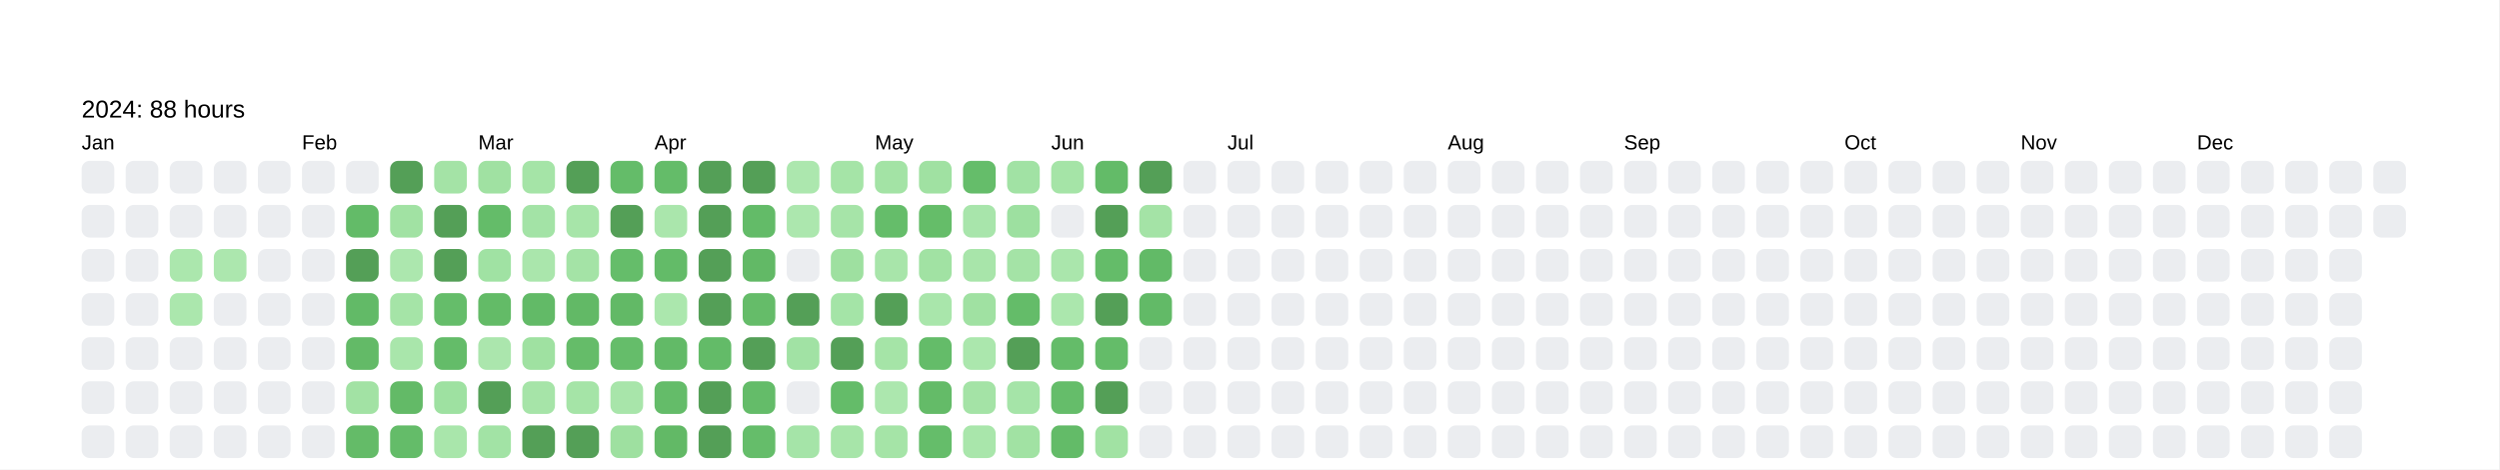
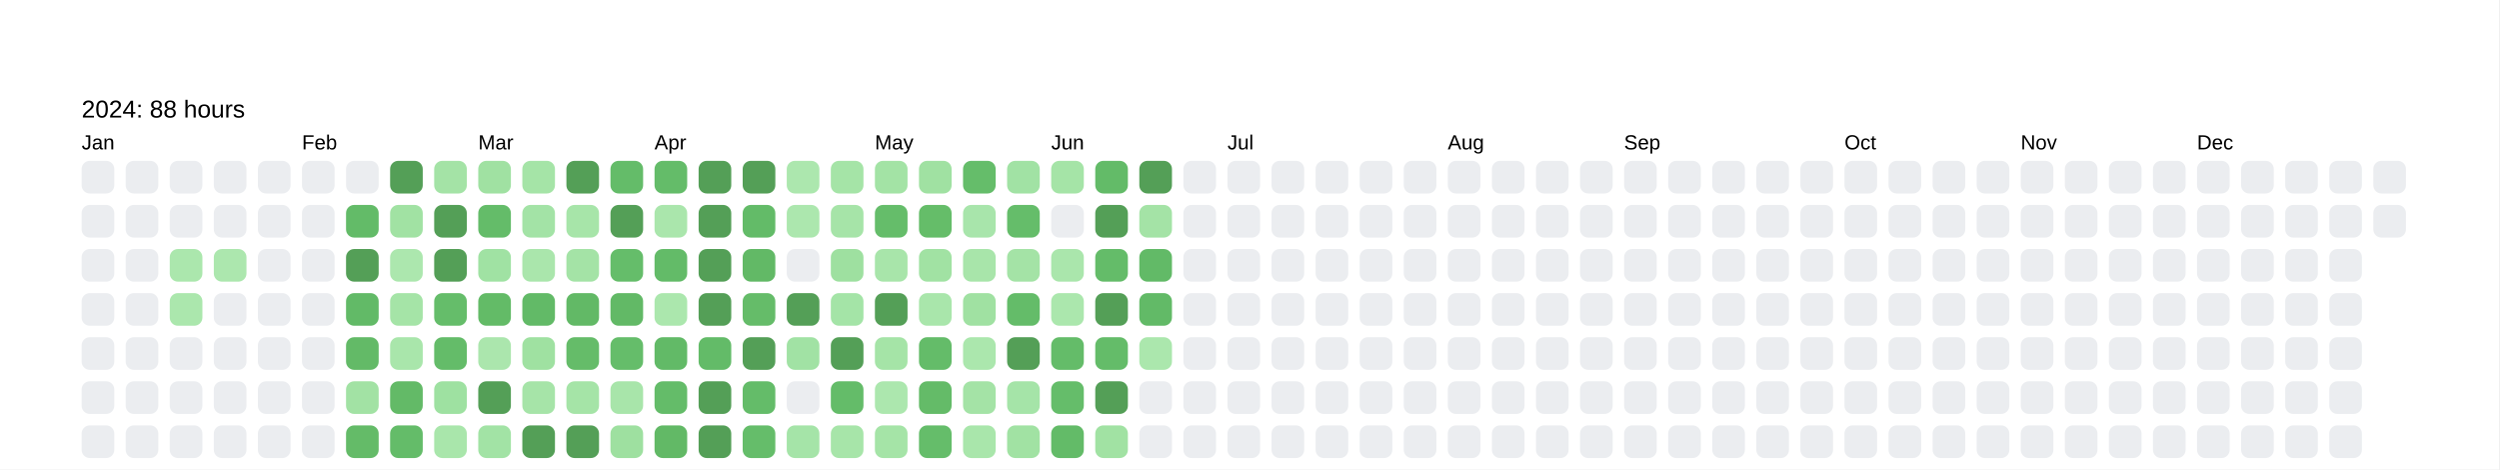
<svg xmlns="http://www.w3.org/2000/svg" baseProfile="full" height="57.5mm" version="1.1" viewBox="0,0,306.2,57.5" width="306.2mm">
  <defs />
  <rect fill="#FFFFFF" height="57.5" width="306.2" x="0" y="0" />
  <text fill="#000000" style="font-size:6px; font-family:Arial; font-weight:bold;" x="10" y="10" />
  <text fill="#000000" style="font-size:3px; font-family:Arial;" x="10" y="14.4">2024: 88 hours</text>
  <text fill="#000000" style="font-size:2.5px; font-family:Arial" x="10" y="18.3">Jan</text>
  <rect fill="#EBEDF0" height="4" rx="1" ry="1" width="4" x="10" y="19.7" />
  <rect fill="#EBEDF0" height="4" rx="1" ry="1" width="4" x="10" y="25.1" />
  <rect fill="#EBEDF0" height="4" rx="1" ry="1" width="4" x="10" y="30.5" />
  <rect fill="#EBEDF0" height="4" rx="1" ry="1" width="4" x="10" y="35.9" />
  <rect fill="#EBEDF0" height="4" rx="1" ry="1" width="4" x="10" y="41.3" />
  <rect fill="#EBEDF0" height="4" rx="1" ry="1" width="4" x="10" y="46.7" />
  <rect fill="#EBEDF0" height="4" rx="1" ry="1" width="4" x="10" y="52.1" />
  <rect fill="#EBEDF0" height="4" rx="1" ry="1" width="4" x="15.4" y="19.7" />
  <rect fill="#EBEDF0" height="4" rx="1" ry="1" width="4" x="15.4" y="25.1" />
  <rect fill="#EBEDF0" height="4" rx="1" ry="1" width="4" x="15.4" y="30.5" />
  <rect fill="#EBEDF0" height="4" rx="1" ry="1" width="4" x="15.4" y="35.9" />
  <rect fill="#EBEDF0" height="4" rx="1" ry="1" width="4" x="15.4" y="41.3" />
  <rect fill="#EBEDF0" height="4" rx="1" ry="1" width="4" x="15.4" y="46.7" />
  <rect fill="#EBEDF0" height="4" rx="1" ry="1" width="4" x="15.4" y="52.1" />
  <rect fill="#EBEDF0" height="4" rx="1" ry="1" width="4" x="20.8" y="19.7" />
  <rect fill="#EBEDF0" height="4" rx="1" ry="1" width="4" x="20.8" y="25.1" />
  <rect fill="#abe7ad" height="4" rx="1" ry="1" width="4" x="20.8" y="30.5" />
  <rect fill="#abe7ad" height="4" rx="1" ry="1" width="4" x="20.8" y="35.9" />
  <rect fill="#EBEDF0" height="4" rx="1" ry="1" width="4" x="20.8" y="41.3" />
  <rect fill="#EBEDF0" height="4" rx="1" ry="1" width="4" x="20.8" y="46.7" />
  <rect fill="#EBEDF0" height="4" rx="1" ry="1" width="4" x="20.8" y="52.1" />
  <rect fill="#EBEDF0" height="4" rx="1" ry="1" width="4" x="26.2" y="19.7" />
  <rect fill="#EBEDF0" height="4" rx="1" ry="1" width="4" x="26.2" y="25.1" />
  <rect fill="#ace7ae" height="4" rx="1" ry="1" width="4" x="26.2" y="30.5" />
  <rect fill="#EBEDF0" height="4" rx="1" ry="1" width="4" x="26.2" y="35.9" />
  <rect fill="#EBEDF0" height="4" rx="1" ry="1" width="4" x="26.2" y="41.3" />
  <rect fill="#EBEDF0" height="4" rx="1" ry="1" width="4" x="26.2" y="46.7" />
  <rect fill="#EBEDF0" height="4" rx="1" ry="1" width="4" x="26.2" y="52.1" />
  <rect fill="#EBEDF0" height="4" rx="1" ry="1" width="4" x="31.6" y="19.7" />
  <rect fill="#EBEDF0" height="4" rx="1" ry="1" width="4" x="31.6" y="25.1" />
  <rect fill="#EBEDF0" height="4" rx="1" ry="1" width="4" x="31.6" y="30.5" />
  <rect fill="#EBEDF0" height="4" rx="1" ry="1" width="4" x="31.6" y="35.9" />
  <rect fill="#EBEDF0" height="4" rx="1" ry="1" width="4" x="31.6" y="41.3" />
  <rect fill="#EBEDF0" height="4" rx="1" ry="1" width="4" x="31.6" y="46.7" />
  <rect fill="#EBEDF0" height="4" rx="1" ry="1" width="4" x="31.6" y="52.1" />
  <text fill="#000000" style="font-size:2.5px; font-family:Arial" x="37.0" y="18.3">Feb</text>
  <rect fill="#EBEDF0" height="4" rx="1" ry="1" width="4" x="37.0" y="19.7" />
  <rect fill="#EBEDF0" height="4" rx="1" ry="1" width="4" x="37.0" y="25.1" />
  <rect fill="#EBEDF0" height="4" rx="1" ry="1" width="4" x="37.0" y="30.5" />
  <rect fill="#EBEDF0" height="4" rx="1" ry="1" width="4" x="37.0" y="35.9" />
  <rect fill="#EBEDF0" height="4" rx="1" ry="1" width="4" x="37.0" y="41.3" />
  <rect fill="#EBEDF0" height="4" rx="1" ry="1" width="4" x="37.0" y="46.7" />
  <rect fill="#EBEDF0" height="4" rx="1" ry="1" width="4" x="37.0" y="52.1" />
  <rect fill="#EBEDF0" height="4" rx="1" ry="1" width="4" x="42.4" y="19.7" />
  <rect fill="#63bb68" height="4" rx="1" ry="1" width="4" x="42.4" y="25.1" />
  <rect fill="#549F57" height="4" rx="1" ry="1" width="4" x="42.4" y="30.5" />
  <rect fill="#62ba67" height="4" rx="1" ry="1" width="4" x="42.4" y="35.9" />
  <rect fill="#63ba67" height="4" rx="1" ry="1" width="4" x="42.4" y="41.3" />
  <rect fill="#a2e2a4" height="4" rx="1" ry="1" width="4" x="42.4" y="46.7" />
  <rect fill="#64bb68" height="4" rx="1" ry="1" width="4" x="42.4" y="52.1" />
  <rect fill="#549F57" height="4" rx="1" ry="1" width="4" x="47.8" y="19.7" />
  <rect fill="#a1e2a3" height="4" rx="1" ry="1" width="4" x="47.8" y="25.1" />
  <rect fill="#ace7ae" height="4" rx="1" ry="1" width="4" x="47.8" y="30.5" />
  <rect fill="#a5e4a7" height="4" rx="1" ry="1" width="4" x="47.8" y="35.9" />
  <rect fill="#a9e6ab" height="4" rx="1" ry="1" width="4" x="47.8" y="41.3" />
  <rect fill="#63ba67" height="4" rx="1" ry="1" width="4" x="47.8" y="46.7" />
  <rect fill="#64bc69" height="4" rx="1" ry="1" width="4" x="47.8" y="52.1" />
  <rect fill="#a4e3a6" height="4" rx="1" ry="1" width="4" x="53.2" y="19.7" />
  <rect fill="#549F57" height="4" rx="1" ry="1" width="4" x="53.2" y="25.1" />
  <rect fill="#549F57" height="4" rx="1" ry="1" width="4" x="53.2" y="30.5" />
  <rect fill="#65bd6a" height="4" rx="1" ry="1" width="4" x="53.2" y="35.9" />
  <rect fill="#64bc69" height="4" rx="1" ry="1" width="4" x="53.2" y="41.3" />
  <rect fill="#9ee1a1" height="4" rx="1" ry="1" width="4" x="53.2" y="46.7" />
  <rect fill="#a9e6ab" height="4" rx="1" ry="1" width="4" x="53.2" y="52.1" />
  <text fill="#000000" style="font-size:2.5px; font-family:Arial" x="58.6" y="18.3">Mar</text>
  <rect fill="#a0e1a2" height="4" rx="1" ry="1" width="4" x="58.6" y="19.7" />
  <rect fill="#64bc69" height="4" rx="1" ry="1" width="4" x="58.6" y="25.1" />
  <rect fill="#a0e2a3" height="4" rx="1" ry="1" width="4" x="58.6" y="30.5" />
  <rect fill="#63bb67" height="4" rx="1" ry="1" width="4" x="58.6" y="35.9" />
  <rect fill="#abe6ad" height="4" rx="1" ry="1" width="4" x="58.6" y="41.3" />
  <rect fill="#549F57" height="4" rx="1" ry="1" width="4" x="58.6" y="46.7" />
  <rect fill="#a2e3a5" height="4" rx="1" ry="1" width="4" x="58.6" y="52.1" />
  <rect fill="#a5e4a7" height="4" rx="1" ry="1" width="4" x="64" y="19.7" />
  <rect fill="#a3e3a6" height="4" rx="1" ry="1" width="4" x="64" y="25.1" />
  <rect fill="#aae6ac" height="4" rx="1" ry="1" width="4" x="64" y="30.5" />
  <rect fill="#62ba67" height="4" rx="1" ry="1" width="4" x="64" y="35.9" />
  <rect fill="#9fe1a1" height="4" rx="1" ry="1" width="4" x="64" y="41.3" />
  <rect fill="#a6e4a8" height="4" rx="1" ry="1" width="4" x="64" y="46.7" />
  <rect fill="#549F57" height="4" rx="1" ry="1" width="4" x="64" y="52.1" />
  <rect fill="#549F57" height="4" rx="1" ry="1" width="4" x="69.4" y="19.7" />
  <rect fill="#a7e5a9" height="4" rx="1" ry="1" width="4" x="69.4" y="25.1" />
  <rect fill="#a4e3a6" height="4" rx="1" ry="1" width="4" x="69.4" y="30.5" />
  <rect fill="#62b966" height="4" rx="1" ry="1" width="4" x="69.4" y="35.9" />
  <rect fill="#65bc69" height="4" rx="1" ry="1" width="4" x="69.4" y="41.3" />
  <rect fill="#a5e4a7" height="4" rx="1" ry="1" width="4" x="69.4" y="46.7" />
  <rect fill="#549F57" height="4" rx="1" ry="1" width="4" x="69.4" y="52.1" />
  <rect fill="#64bc69" height="4" rx="1" ry="1" width="4" x="74.8" y="19.7" />
  <rect fill="#549F57" height="4" rx="1" ry="1" width="4" x="74.8" y="25.1" />
  <rect fill="#65bd6a" height="4" rx="1" ry="1" width="4" x="74.8" y="30.5" />
  <rect fill="#62b966" height="4" rx="1" ry="1" width="4" x="74.8" y="35.9" />
  <rect fill="#65bd6a" height="4" rx="1" ry="1" width="4" x="74.8" y="41.3" />
  <rect fill="#a8e5aa" height="4" rx="1" ry="1" width="4" x="74.8" y="46.7" />
  <rect fill="#9ee0a0" height="4" rx="1" ry="1" width="4" x="74.8" y="52.1" />
  <text fill="#000000" style="font-size:2.5px; font-family:Arial" x="80.2" y="18.3">Apr</text>
  <rect fill="#64bc69" height="4" rx="1" ry="1" width="4" x="80.2" y="19.7" />
  <rect fill="#aae6ac" height="4" rx="1" ry="1" width="4" x="80.2" y="25.1" />
  <rect fill="#63bb68" height="4" rx="1" ry="1" width="4" x="80.2" y="30.5" />
  <rect fill="#abe7ad" height="4" rx="1" ry="1" width="4" x="80.2" y="35.9" />
  <rect fill="#62ba67" height="4" rx="1" ry="1" width="4" x="80.2" y="41.3" />
  <rect fill="#64bc69" height="4" rx="1" ry="1" width="4" x="80.2" y="46.7" />
  <rect fill="#62b966" height="4" rx="1" ry="1" width="4" x="80.2" y="52.1" />
  <rect fill="#549F57" height="4" rx="1" ry="1" width="4" x="85.6" y="19.7" />
  <rect fill="#549F57" height="4" rx="1" ry="1" width="4" x="85.6" y="25.1" />
  <rect fill="#549F57" height="4" rx="1" ry="1" width="4" x="85.6" y="30.5" />
  <rect fill="#549F57" height="4" rx="1" ry="1" width="4" x="85.6" y="35.9" />
  <rect fill="#63bb68" height="4" rx="1" ry="1" width="4" x="85.6" y="41.3" />
  <rect fill="#549F57" height="4" rx="1" ry="1" width="4" x="85.6" y="46.7" />
  <rect fill="#549F57" height="4" rx="1" ry="1" width="4" x="85.6" y="52.1" />
  <rect fill="#549F57" height="4" rx="1" ry="1" width="4" x="91" y="19.7" />
  <rect fill="#63bb68" height="4" rx="1" ry="1" width="4" x="91" y="25.1" />
  <rect fill="#62b966" height="4" rx="1" ry="1" width="4" x="91" y="30.5" />
  <rect fill="#65bc69" height="4" rx="1" ry="1" width="4" x="91" y="35.9" />
  <rect fill="#549F57" height="4" rx="1" ry="1" width="4" x="91" y="41.3" />
  <rect fill="#64bc69" height="4" rx="1" ry="1" width="4" x="91" y="46.7" />
  <rect fill="#65bd6a" height="4" rx="1" ry="1" width="4" x="91" y="52.1" />
  <rect fill="#ace7ae" height="4" rx="1" ry="1" width="4" x="96.4" y="19.7" />
  <rect fill="#ace7ae" height="4" rx="1" ry="1" width="4" x="96.4" y="25.1" />
  <rect fill="#EBEDF0" height="4" rx="1" ry="1" width="4" x="96.4" y="30.5" />
  <rect fill="#549F57" height="4" rx="1" ry="1" width="4" x="96.4" y="35.9" />
  <rect fill="#a1e2a4" height="4" rx="1" ry="1" width="4" x="96.4" y="41.3" />
  <rect fill="#EBEDF0" height="4" rx="1" ry="1" width="4" x="96.4" y="46.7" />
  <rect fill="#a5e4a8" height="4" rx="1" ry="1" width="4" x="96.4" y="52.1" />
  <rect fill="#a5e4a7" height="4" rx="1" ry="1" width="4" x="101.8" y="19.7" />
  <rect fill="#a6e4a8" height="4" rx="1" ry="1" width="4" x="101.8" y="25.1" />
  <rect fill="#9ee0a0" height="4" rx="1" ry="1" width="4" x="101.8" y="30.5" />
  <rect fill="#a4e4a7" height="4" rx="1" ry="1" width="4" x="101.8" y="35.9" />
  <rect fill="#549F57" height="4" rx="1" ry="1" width="4" x="101.8" y="41.3" />
  <rect fill="#64bc69" height="4" rx="1" ry="1" width="4" x="101.8" y="46.7" />
  <rect fill="#a7e5a9" height="4" rx="1" ry="1" width="4" x="101.8" y="52.1" />
  <text fill="#000000" style="font-size:2.5px; font-family:Arial" x="107.2" y="18.3">May</text>
  <rect fill="#a3e3a5" height="4" rx="1" ry="1" width="4" x="107.2" y="19.7" />
  <rect fill="#65bd6a" height="4" rx="1" ry="1" width="4" x="107.2" y="25.1" />
  <rect fill="#a8e5aa" height="4" rx="1" ry="1" width="4" x="107.2" y="30.5" />
  <rect fill="#549F57" height="4" rx="1" ry="1" width="4" x="107.2" y="35.9" />
  <rect fill="#a5e4a7" height="4" rx="1" ry="1" width="4" x="107.2" y="41.3" />
  <rect fill="#ace7ae" height="4" rx="1" ry="1" width="4" x="107.2" y="46.7" />
  <rect fill="#a5e4a7" height="4" rx="1" ry="1" width="4" x="107.2" y="52.1" />
  <rect fill="#a0e1a2" height="4" rx="1" ry="1" width="4" x="112.6" y="19.7" />
  <rect fill="#65bd69" height="4" rx="1" ry="1" width="4" x="112.6" y="25.1" />
  <rect fill="#a1e2a3" height="4" rx="1" ry="1" width="4" x="112.6" y="30.5" />
  <rect fill="#a9e6ab" height="4" rx="1" ry="1" width="4" x="112.6" y="35.9" />
  <rect fill="#64bc69" height="4" rx="1" ry="1" width="4" x="112.6" y="41.3" />
  <rect fill="#64bb68" height="4" rx="1" ry="1" width="4" x="112.6" y="46.7" />
  <rect fill="#65bd6a" height="4" rx="1" ry="1" width="4" x="112.6" y="52.1" />
  <rect fill="#65bd6a" height="4" rx="1" ry="1" width="4" x="118" y="19.7" />
  <rect fill="#a8e5ab" height="4" rx="1" ry="1" width="4" x="118" y="25.1" />
  <rect fill="#a8e5aa" height="4" rx="1" ry="1" width="4" x="118" y="30.5" />
  <rect fill="#a0e1a2" height="4" rx="1" ry="1" width="4" x="118" y="35.9" />
  <rect fill="#abe7ad" height="4" rx="1" ry="1" width="4" x="118" y="41.3" />
  <rect fill="#a4e3a6" height="4" rx="1" ry="1" width="4" x="118" y="46.7" />
  <rect fill="#a9e6ab" height="4" rx="1" ry="1" width="4" x="118" y="52.1" />
  <rect fill="#a1e2a4" height="4" rx="1" ry="1" width="4" x="123.4" y="19.7" />
-   <rect fill="#9de0a0" height="4" rx="1" ry="1" width="4" x="123.4" y="25.1" />
+   <rect fill="#65bd6a" height="4" rx="1" ry="1" width="4" x="123.4" y="25.1" />
  <rect fill="#a4e3a6" height="4" rx="1" ry="1" width="4" x="123.4" y="30.5" />
  <rect fill="#64bc69" height="4" rx="1" ry="1" width="4" x="123.4" y="35.9" />
  <rect fill="#549F57" height="4" rx="1" ry="1" width="4" x="123.4" y="41.3" />
  <rect fill="#a5e4a8" height="4" rx="1" ry="1" width="4" x="123.4" y="46.7" />
  <rect fill="#a1e2a3" height="4" rx="1" ry="1" width="4" x="123.4" y="52.1" />
  <text fill="#000000" style="font-size:2.5px; font-family:Arial" x="128.8" y="18.3">Jun</text>
  <rect fill="#a5e4a7" height="4" rx="1" ry="1" width="4" x="128.8" y="19.7" />
  <rect fill="#EBEDF0" height="4" rx="1" ry="1" width="4" x="128.8" y="25.1" />
  <rect fill="#aae6ac" height="4" rx="1" ry="1" width="4" x="128.8" y="30.5" />
  <rect fill="#abe7ad" height="4" rx="1" ry="1" width="4" x="128.8" y="35.9" />
  <rect fill="#64bc69" height="4" rx="1" ry="1" width="4" x="128.8" y="41.3" />
  <rect fill="#65bd6a" height="4" rx="1" ry="1" width="4" x="128.8" y="46.7" />
  <rect fill="#63bb68" height="4" rx="1" ry="1" width="4" x="128.8" y="52.1" />
  <rect fill="#63bb68" height="4" rx="1" ry="1" width="4" x="134.2" y="19.7" />
  <rect fill="#549F57" height="4" rx="1" ry="1" width="4" x="134.2" y="25.1" />
  <rect fill="#64bc69" height="4" rx="1" ry="1" width="4" x="134.2" y="30.5" />
  <rect fill="#549F57" height="4" rx="1" ry="1" width="4" x="134.2" y="35.9" />
  <rect fill="#64bc69" height="4" rx="1" ry="1" width="4" x="134.2" y="41.3" />
  <rect fill="#549F57" height="4" rx="1" ry="1" width="4" x="134.2" y="46.7" />
  <rect fill="#a1e2a3" height="4" rx="1" ry="1" width="4" x="134.2" y="52.1" />
  <rect fill="#549F57" height="4" rx="1" ry="1" width="4" x="139.6" y="19.7" />
  <rect fill="#a4e3a6" height="4" rx="1" ry="1" width="4" x="139.6" y="25.1" />
  <rect fill="#62ba67" height="4" rx="1" ry="1" width="4" x="139.6" y="30.5" />
  <rect fill="#62ba67" height="4" rx="1" ry="1" width="4" x="139.6" y="35.9" />
-   <rect fill="#EBEDF0" height="4" rx="1" ry="1" width="4" x="139.6" y="41.3" />
+   <rect fill="#abe7ad" height="4" rx="1" ry="1" width="4" x="139.6" y="41.3" />
  <rect fill="#EBEDF0" height="4" rx="1" ry="1" width="4" x="139.6" y="46.7" />
  <rect fill="#EBEDF0" height="4" rx="1" ry="1" width="4" x="139.6" y="52.1" />
  <rect fill="#EBEDF0" height="4" rx="1" ry="1" width="4" x="145" y="19.7" />
  <rect fill="#EBEDF0" height="4" rx="1" ry="1" width="4" x="145" y="25.1" />
  <rect fill="#EBEDF0" height="4" rx="1" ry="1" width="4" x="145" y="30.5" />
  <rect fill="#EBEDF0" height="4" rx="1" ry="1" width="4" x="145" y="35.9" />
  <rect fill="#EBEDF0" height="4" rx="1" ry="1" width="4" x="145" y="41.3" />
  <rect fill="#EBEDF0" height="4" rx="1" ry="1" width="4" x="145" y="46.7" />
  <rect fill="#EBEDF0" height="4" rx="1" ry="1" width="4" x="145" y="52.1" />
  <text fill="#000000" style="font-size:2.5px; font-family:Arial" x="150.4" y="18.3">Jul</text>
  <rect fill="#EBEDF0" height="4" rx="1" ry="1" width="4" x="150.4" y="19.7" />
  <rect fill="#EBEDF0" height="4" rx="1" ry="1" width="4" x="150.4" y="25.1" />
  <rect fill="#EBEDF0" height="4" rx="1" ry="1" width="4" x="150.4" y="30.5" />
  <rect fill="#EBEDF0" height="4" rx="1" ry="1" width="4" x="150.4" y="35.9" />
  <rect fill="#EBEDF0" height="4" rx="1" ry="1" width="4" x="150.4" y="41.3" />
  <rect fill="#EBEDF0" height="4" rx="1" ry="1" width="4" x="150.4" y="46.7" />
  <rect fill="#EBEDF0" height="4" rx="1" ry="1" width="4" x="150.4" y="52.1" />
  <rect fill="#EBEDF0" height="4" rx="1" ry="1" width="4" x="155.8" y="19.7" />
  <rect fill="#EBEDF0" height="4" rx="1" ry="1" width="4" x="155.8" y="25.1" />
  <rect fill="#EBEDF0" height="4" rx="1" ry="1" width="4" x="155.8" y="30.5" />
  <rect fill="#EBEDF0" height="4" rx="1" ry="1" width="4" x="155.8" y="35.9" />
  <rect fill="#EBEDF0" height="4" rx="1" ry="1" width="4" x="155.8" y="41.3" />
  <rect fill="#EBEDF0" height="4" rx="1" ry="1" width="4" x="155.8" y="46.7" />
  <rect fill="#EBEDF0" height="4" rx="1" ry="1" width="4" x="155.8" y="52.1" />
  <rect fill="#EBEDF0" height="4" rx="1" ry="1" width="4" x="161.2" y="19.7" />
  <rect fill="#EBEDF0" height="4" rx="1" ry="1" width="4" x="161.2" y="25.1" />
  <rect fill="#EBEDF0" height="4" rx="1" ry="1" width="4" x="161.2" y="30.5" />
  <rect fill="#EBEDF0" height="4" rx="1" ry="1" width="4" x="161.2" y="35.9" />
  <rect fill="#EBEDF0" height="4" rx="1" ry="1" width="4" x="161.2" y="41.3" />
  <rect fill="#EBEDF0" height="4" rx="1" ry="1" width="4" x="161.2" y="46.7" />
  <rect fill="#EBEDF0" height="4" rx="1" ry="1" width="4" x="161.2" y="52.1" />
  <rect fill="#EBEDF0" height="4" rx="1" ry="1" width="4" x="166.6" y="19.7" />
  <rect fill="#EBEDF0" height="4" rx="1" ry="1" width="4" x="166.6" y="25.1" />
  <rect fill="#EBEDF0" height="4" rx="1" ry="1" width="4" x="166.6" y="30.5" />
  <rect fill="#EBEDF0" height="4" rx="1" ry="1" width="4" x="166.6" y="35.9" />
  <rect fill="#EBEDF0" height="4" rx="1" ry="1" width="4" x="166.6" y="41.3" />
  <rect fill="#EBEDF0" height="4" rx="1" ry="1" width="4" x="166.6" y="46.7" />
  <rect fill="#EBEDF0" height="4" rx="1" ry="1" width="4" x="166.6" y="52.1" />
  <rect fill="#EBEDF0" height="4" rx="1" ry="1" width="4" x="172" y="19.7" />
  <rect fill="#EBEDF0" height="4" rx="1" ry="1" width="4" x="172" y="25.1" />
  <rect fill="#EBEDF0" height="4" rx="1" ry="1" width="4" x="172" y="30.5" />
  <rect fill="#EBEDF0" height="4" rx="1" ry="1" width="4" x="172" y="35.9" />
  <rect fill="#EBEDF0" height="4" rx="1" ry="1" width="4" x="172" y="41.3" />
  <rect fill="#EBEDF0" height="4" rx="1" ry="1" width="4" x="172" y="46.7" />
  <rect fill="#EBEDF0" height="4" rx="1" ry="1" width="4" x="172" y="52.1" />
  <text fill="#000000" style="font-size:2.5px; font-family:Arial" x="177.4" y="18.3">Aug</text>
  <rect fill="#EBEDF0" height="4" rx="1" ry="1" width="4" x="177.4" y="19.7" />
  <rect fill="#EBEDF0" height="4" rx="1" ry="1" width="4" x="177.4" y="25.1" />
  <rect fill="#EBEDF0" height="4" rx="1" ry="1" width="4" x="177.4" y="30.5" />
  <rect fill="#EBEDF0" height="4" rx="1" ry="1" width="4" x="177.4" y="35.9" />
  <rect fill="#EBEDF0" height="4" rx="1" ry="1" width="4" x="177.4" y="41.3" />
  <rect fill="#EBEDF0" height="4" rx="1" ry="1" width="4" x="177.4" y="46.7" />
  <rect fill="#EBEDF0" height="4" rx="1" ry="1" width="4" x="177.4" y="52.1" />
  <rect fill="#EBEDF0" height="4" rx="1" ry="1" width="4" x="182.8" y="19.7" />
  <rect fill="#EBEDF0" height="4" rx="1" ry="1" width="4" x="182.8" y="25.1" />
  <rect fill="#EBEDF0" height="4" rx="1" ry="1" width="4" x="182.8" y="30.5" />
  <rect fill="#EBEDF0" height="4" rx="1" ry="1" width="4" x="182.8" y="35.9" />
  <rect fill="#EBEDF0" height="4" rx="1" ry="1" width="4" x="182.8" y="41.3" />
  <rect fill="#EBEDF0" height="4" rx="1" ry="1" width="4" x="182.8" y="46.7" />
  <rect fill="#EBEDF0" height="4" rx="1" ry="1" width="4" x="182.8" y="52.1" />
  <rect fill="#EBEDF0" height="4" rx="1" ry="1" width="4" x="188.2" y="19.7" />
  <rect fill="#EBEDF0" height="4" rx="1" ry="1" width="4" x="188.2" y="25.1" />
  <rect fill="#EBEDF0" height="4" rx="1" ry="1" width="4" x="188.2" y="30.5" />
  <rect fill="#EBEDF0" height="4" rx="1" ry="1" width="4" x="188.2" y="35.9" />
  <rect fill="#EBEDF0" height="4" rx="1" ry="1" width="4" x="188.2" y="41.3" />
  <rect fill="#EBEDF0" height="4" rx="1" ry="1" width="4" x="188.2" y="46.7" />
  <rect fill="#EBEDF0" height="4" rx="1" ry="1" width="4" x="188.2" y="52.1" />
  <rect fill="#EBEDF0" height="4" rx="1" ry="1" width="4" x="193.6" y="19.7" />
  <rect fill="#EBEDF0" height="4" rx="1" ry="1" width="4" x="193.6" y="25.1" />
  <rect fill="#EBEDF0" height="4" rx="1" ry="1" width="4" x="193.6" y="30.5" />
  <rect fill="#EBEDF0" height="4" rx="1" ry="1" width="4" x="193.6" y="35.9" />
  <rect fill="#EBEDF0" height="4" rx="1" ry="1" width="4" x="193.6" y="41.3" />
  <rect fill="#EBEDF0" height="4" rx="1" ry="1" width="4" x="193.6" y="46.7" />
  <rect fill="#EBEDF0" height="4" rx="1" ry="1" width="4" x="193.6" y="52.1" />
  <text fill="#000000" style="font-size:2.5px; font-family:Arial" x="199" y="18.3">Sep</text>
  <rect fill="#EBEDF0" height="4" rx="1" ry="1" width="4" x="199" y="19.7" />
  <rect fill="#EBEDF0" height="4" rx="1" ry="1" width="4" x="199" y="25.1" />
  <rect fill="#EBEDF0" height="4" rx="1" ry="1" width="4" x="199" y="30.5" />
  <rect fill="#EBEDF0" height="4" rx="1" ry="1" width="4" x="199" y="35.9" />
  <rect fill="#EBEDF0" height="4" rx="1" ry="1" width="4" x="199" y="41.3" />
  <rect fill="#EBEDF0" height="4" rx="1" ry="1" width="4" x="199" y="46.7" />
  <rect fill="#EBEDF0" height="4" rx="1" ry="1" width="4" x="199" y="52.1" />
  <rect fill="#EBEDF0" height="4" rx="1" ry="1" width="4" x="204.4" y="19.7" />
  <rect fill="#EBEDF0" height="4" rx="1" ry="1" width="4" x="204.4" y="25.1" />
  <rect fill="#EBEDF0" height="4" rx="1" ry="1" width="4" x="204.4" y="30.5" />
  <rect fill="#EBEDF0" height="4" rx="1" ry="1" width="4" x="204.4" y="35.9" />
  <rect fill="#EBEDF0" height="4" rx="1" ry="1" width="4" x="204.4" y="41.3" />
  <rect fill="#EBEDF0" height="4" rx="1" ry="1" width="4" x="204.4" y="46.7" />
  <rect fill="#EBEDF0" height="4" rx="1" ry="1" width="4" x="204.4" y="52.1" />
  <rect fill="#EBEDF0" height="4" rx="1" ry="1" width="4" x="209.8" y="19.7" />
  <rect fill="#EBEDF0" height="4" rx="1" ry="1" width="4" x="209.8" y="25.1" />
  <rect fill="#EBEDF0" height="4" rx="1" ry="1" width="4" x="209.8" y="30.5" />
  <rect fill="#EBEDF0" height="4" rx="1" ry="1" width="4" x="209.8" y="35.9" />
  <rect fill="#EBEDF0" height="4" rx="1" ry="1" width="4" x="209.8" y="41.3" />
  <rect fill="#EBEDF0" height="4" rx="1" ry="1" width="4" x="209.8" y="46.7" />
  <rect fill="#EBEDF0" height="4" rx="1" ry="1" width="4" x="209.8" y="52.1" />
  <rect fill="#EBEDF0" height="4" rx="1" ry="1" width="4" x="215.2" y="19.7" />
  <rect fill="#EBEDF0" height="4" rx="1" ry="1" width="4" x="215.2" y="25.1" />
  <rect fill="#EBEDF0" height="4" rx="1" ry="1" width="4" x="215.2" y="30.5" />
  <rect fill="#EBEDF0" height="4" rx="1" ry="1" width="4" x="215.2" y="35.9" />
  <rect fill="#EBEDF0" height="4" rx="1" ry="1" width="4" x="215.2" y="41.3" />
  <rect fill="#EBEDF0" height="4" rx="1" ry="1" width="4" x="215.2" y="46.7" />
  <rect fill="#EBEDF0" height="4" rx="1" ry="1" width="4" x="215.2" y="52.1" />
  <rect fill="#EBEDF0" height="4" rx="1" ry="1" width="4" x="220.6" y="19.7" />
  <rect fill="#EBEDF0" height="4" rx="1" ry="1" width="4" x="220.6" y="25.1" />
  <rect fill="#EBEDF0" height="4" rx="1" ry="1" width="4" x="220.6" y="30.5" />
  <rect fill="#EBEDF0" height="4" rx="1" ry="1" width="4" x="220.6" y="35.9" />
  <rect fill="#EBEDF0" height="4" rx="1" ry="1" width="4" x="220.6" y="41.3" />
  <rect fill="#EBEDF0" height="4" rx="1" ry="1" width="4" x="220.6" y="46.7" />
  <rect fill="#EBEDF0" height="4" rx="1" ry="1" width="4" x="220.6" y="52.1" />
  <text fill="#000000" style="font-size:2.5px; font-family:Arial" x="226" y="18.3">Oct</text>
  <rect fill="#EBEDF0" height="4" rx="1" ry="1" width="4" x="226" y="19.7" />
  <rect fill="#EBEDF0" height="4" rx="1" ry="1" width="4" x="226" y="25.1" />
  <rect fill="#EBEDF0" height="4" rx="1" ry="1" width="4" x="226" y="30.5" />
  <rect fill="#EBEDF0" height="4" rx="1" ry="1" width="4" x="226" y="35.9" />
  <rect fill="#EBEDF0" height="4" rx="1" ry="1" width="4" x="226" y="41.3" />
  <rect fill="#EBEDF0" height="4" rx="1" ry="1" width="4" x="226" y="46.7" />
  <rect fill="#EBEDF0" height="4" rx="1" ry="1" width="4" x="226" y="52.1" />
  <rect fill="#EBEDF0" height="4" rx="1" ry="1" width="4" x="231.4" y="19.7" />
  <rect fill="#EBEDF0" height="4" rx="1" ry="1" width="4" x="231.4" y="25.1" />
  <rect fill="#EBEDF0" height="4" rx="1" ry="1" width="4" x="231.4" y="30.5" />
  <rect fill="#EBEDF0" height="4" rx="1" ry="1" width="4" x="231.4" y="35.9" />
  <rect fill="#EBEDF0" height="4" rx="1" ry="1" width="4" x="231.4" y="41.3" />
  <rect fill="#EBEDF0" height="4" rx="1" ry="1" width="4" x="231.4" y="46.7" />
  <rect fill="#EBEDF0" height="4" rx="1" ry="1" width="4" x="231.4" y="52.1" />
  <rect fill="#EBEDF0" height="4" rx="1" ry="1" width="4" x="236.8" y="19.7" />
  <rect fill="#EBEDF0" height="4" rx="1" ry="1" width="4" x="236.8" y="25.1" />
  <rect fill="#EBEDF0" height="4" rx="1" ry="1" width="4" x="236.8" y="30.5" />
  <rect fill="#EBEDF0" height="4" rx="1" ry="1" width="4" x="236.8" y="35.9" />
  <rect fill="#EBEDF0" height="4" rx="1" ry="1" width="4" x="236.8" y="41.3" />
  <rect fill="#EBEDF0" height="4" rx="1" ry="1" width="4" x="236.8" y="46.7" />
  <rect fill="#EBEDF0" height="4" rx="1" ry="1" width="4" x="236.8" y="52.1" />
  <rect fill="#EBEDF0" height="4" rx="1" ry="1" width="4" x="242.2" y="19.7" />
  <rect fill="#EBEDF0" height="4" rx="1" ry="1" width="4" x="242.2" y="25.1" />
  <rect fill="#EBEDF0" height="4" rx="1" ry="1" width="4" x="242.2" y="30.5" />
  <rect fill="#EBEDF0" height="4" rx="1" ry="1" width="4" x="242.2" y="35.9" />
  <rect fill="#EBEDF0" height="4" rx="1" ry="1" width="4" x="242.2" y="41.3" />
  <rect fill="#EBEDF0" height="4" rx="1" ry="1" width="4" x="242.2" y="46.7" />
  <rect fill="#EBEDF0" height="4" rx="1" ry="1" width="4" x="242.2" y="52.1" />
  <text fill="#000000" style="font-size:2.5px; font-family:Arial" x="247.6" y="18.3">Nov</text>
  <rect fill="#EBEDF0" height="4" rx="1" ry="1" width="4" x="247.6" y="19.7" />
  <rect fill="#EBEDF0" height="4" rx="1" ry="1" width="4" x="247.6" y="25.1" />
  <rect fill="#EBEDF0" height="4" rx="1" ry="1" width="4" x="247.6" y="30.5" />
  <rect fill="#EBEDF0" height="4" rx="1" ry="1" width="4" x="247.6" y="35.9" />
  <rect fill="#EBEDF0" height="4" rx="1" ry="1" width="4" x="247.6" y="41.3" />
  <rect fill="#EBEDF0" height="4" rx="1" ry="1" width="4" x="247.6" y="46.7" />
  <rect fill="#EBEDF0" height="4" rx="1" ry="1" width="4" x="247.6" y="52.1" />
  <rect fill="#EBEDF0" height="4" rx="1" ry="1" width="4" x="253" y="19.7" />
  <rect fill="#EBEDF0" height="4" rx="1" ry="1" width="4" x="253" y="25.1" />
  <rect fill="#EBEDF0" height="4" rx="1" ry="1" width="4" x="253" y="30.5" />
  <rect fill="#EBEDF0" height="4" rx="1" ry="1" width="4" x="253" y="35.9" />
  <rect fill="#EBEDF0" height="4" rx="1" ry="1" width="4" x="253" y="41.3" />
  <rect fill="#EBEDF0" height="4" rx="1" ry="1" width="4" x="253" y="46.7" />
  <rect fill="#EBEDF0" height="4" rx="1" ry="1" width="4" x="253" y="52.1" />
  <rect fill="#EBEDF0" height="4" rx="1" ry="1" width="4" x="258.4" y="19.7" />
  <rect fill="#EBEDF0" height="4" rx="1" ry="1" width="4" x="258.4" y="25.1" />
  <rect fill="#EBEDF0" height="4" rx="1" ry="1" width="4" x="258.4" y="30.5" />
  <rect fill="#EBEDF0" height="4" rx="1" ry="1" width="4" x="258.4" y="35.9" />
  <rect fill="#EBEDF0" height="4" rx="1" ry="1" width="4" x="258.4" y="41.3" />
  <rect fill="#EBEDF0" height="4" rx="1" ry="1" width="4" x="258.4" y="46.7" />
  <rect fill="#EBEDF0" height="4" rx="1" ry="1" width="4" x="258.4" y="52.1" />
  <rect fill="#EBEDF0" height="4" rx="1" ry="1" width="4" x="263.8" y="19.7" />
  <rect fill="#EBEDF0" height="4" rx="1" ry="1" width="4" x="263.8" y="25.1" />
  <rect fill="#EBEDF0" height="4" rx="1" ry="1" width="4" x="263.8" y="30.5" />
  <rect fill="#EBEDF0" height="4" rx="1" ry="1" width="4" x="263.8" y="35.9" />
  <rect fill="#EBEDF0" height="4" rx="1" ry="1" width="4" x="263.8" y="41.3" />
  <rect fill="#EBEDF0" height="4" rx="1" ry="1" width="4" x="263.8" y="46.7" />
  <rect fill="#EBEDF0" height="4" rx="1" ry="1" width="4" x="263.8" y="52.1" />
  <text fill="#000000" style="font-size:2.5px; font-family:Arial" x="269.2" y="18.3">Dec</text>
  <rect fill="#EBEDF0" height="4" rx="1" ry="1" width="4" x="269.2" y="19.7" />
  <rect fill="#EBEDF0" height="4" rx="1" ry="1" width="4" x="269.2" y="25.1" />
  <rect fill="#EBEDF0" height="4" rx="1" ry="1" width="4" x="269.2" y="30.5" />
  <rect fill="#EBEDF0" height="4" rx="1" ry="1" width="4" x="269.2" y="35.9" />
  <rect fill="#EBEDF0" height="4" rx="1" ry="1" width="4" x="269.2" y="41.3" />
  <rect fill="#EBEDF0" height="4" rx="1" ry="1" width="4" x="269.2" y="46.7" />
  <rect fill="#EBEDF0" height="4" rx="1" ry="1" width="4" x="269.2" y="52.1" />
  <rect fill="#EBEDF0" height="4" rx="1" ry="1" width="4" x="274.6" y="19.7" />
  <rect fill="#EBEDF0" height="4" rx="1" ry="1" width="4" x="274.6" y="25.1" />
  <rect fill="#EBEDF0" height="4" rx="1" ry="1" width="4" x="274.6" y="30.5" />
  <rect fill="#EBEDF0" height="4" rx="1" ry="1" width="4" x="274.6" y="35.9" />
  <rect fill="#EBEDF0" height="4" rx="1" ry="1" width="4" x="274.6" y="41.3" />
  <rect fill="#EBEDF0" height="4" rx="1" ry="1" width="4" x="274.6" y="46.7" />
  <rect fill="#EBEDF0" height="4" rx="1" ry="1" width="4" x="274.6" y="52.1" />
  <rect fill="#EBEDF0" height="4" rx="1" ry="1" width="4" x="280" y="19.7" />
  <rect fill="#EBEDF0" height="4" rx="1" ry="1" width="4" x="280" y="25.1" />
  <rect fill="#EBEDF0" height="4" rx="1" ry="1" width="4" x="280" y="30.5" />
  <rect fill="#EBEDF0" height="4" rx="1" ry="1" width="4" x="280" y="35.9" />
  <rect fill="#EBEDF0" height="4" rx="1" ry="1" width="4" x="280" y="41.3" />
  <rect fill="#EBEDF0" height="4" rx="1" ry="1" width="4" x="280" y="46.7" />
  <rect fill="#EBEDF0" height="4" rx="1" ry="1" width="4" x="280" y="52.1" />
  <rect fill="#EBEDF0" height="4" rx="1" ry="1" width="4" x="285.4" y="19.7" />
  <rect fill="#EBEDF0" height="4" rx="1" ry="1" width="4" x="285.4" y="25.1" />
  <rect fill="#EBEDF0" height="4" rx="1" ry="1" width="4" x="285.4" y="30.5" />
  <rect fill="#EBEDF0" height="4" rx="1" ry="1" width="4" x="285.4" y="35.9" />
  <rect fill="#EBEDF0" height="4" rx="1" ry="1" width="4" x="285.4" y="41.3" />
  <rect fill="#EBEDF0" height="4" rx="1" ry="1" width="4" x="285.4" y="46.7" />
  <rect fill="#EBEDF0" height="4" rx="1" ry="1" width="4" x="285.4" y="52.1" />
  <rect fill="#EBEDF0" height="4" rx="1" ry="1" width="4" x="290.8" y="19.7" />
  <rect fill="#EBEDF0" height="4" rx="1" ry="1" width="4" x="290.8" y="25.1" />
</svg>
